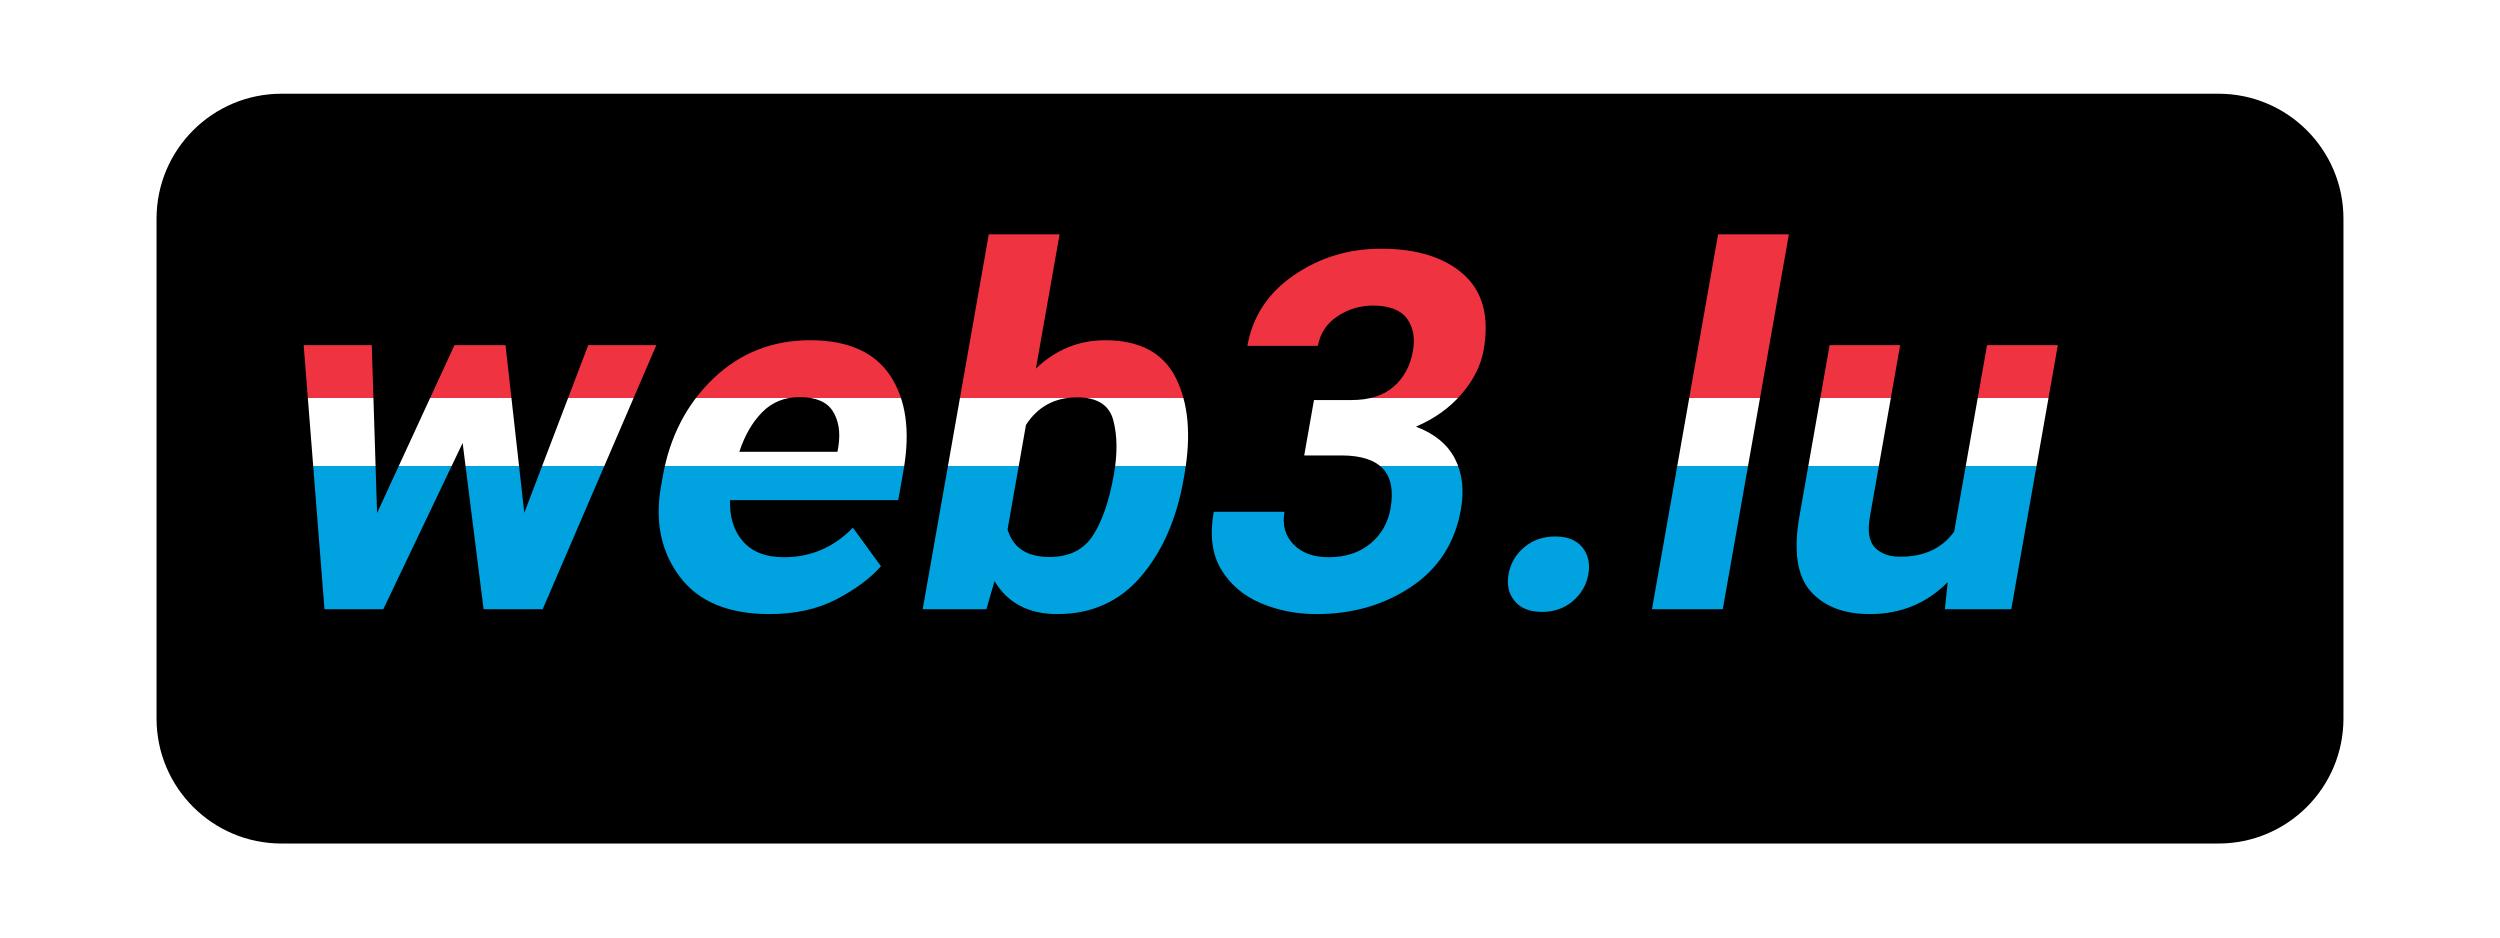
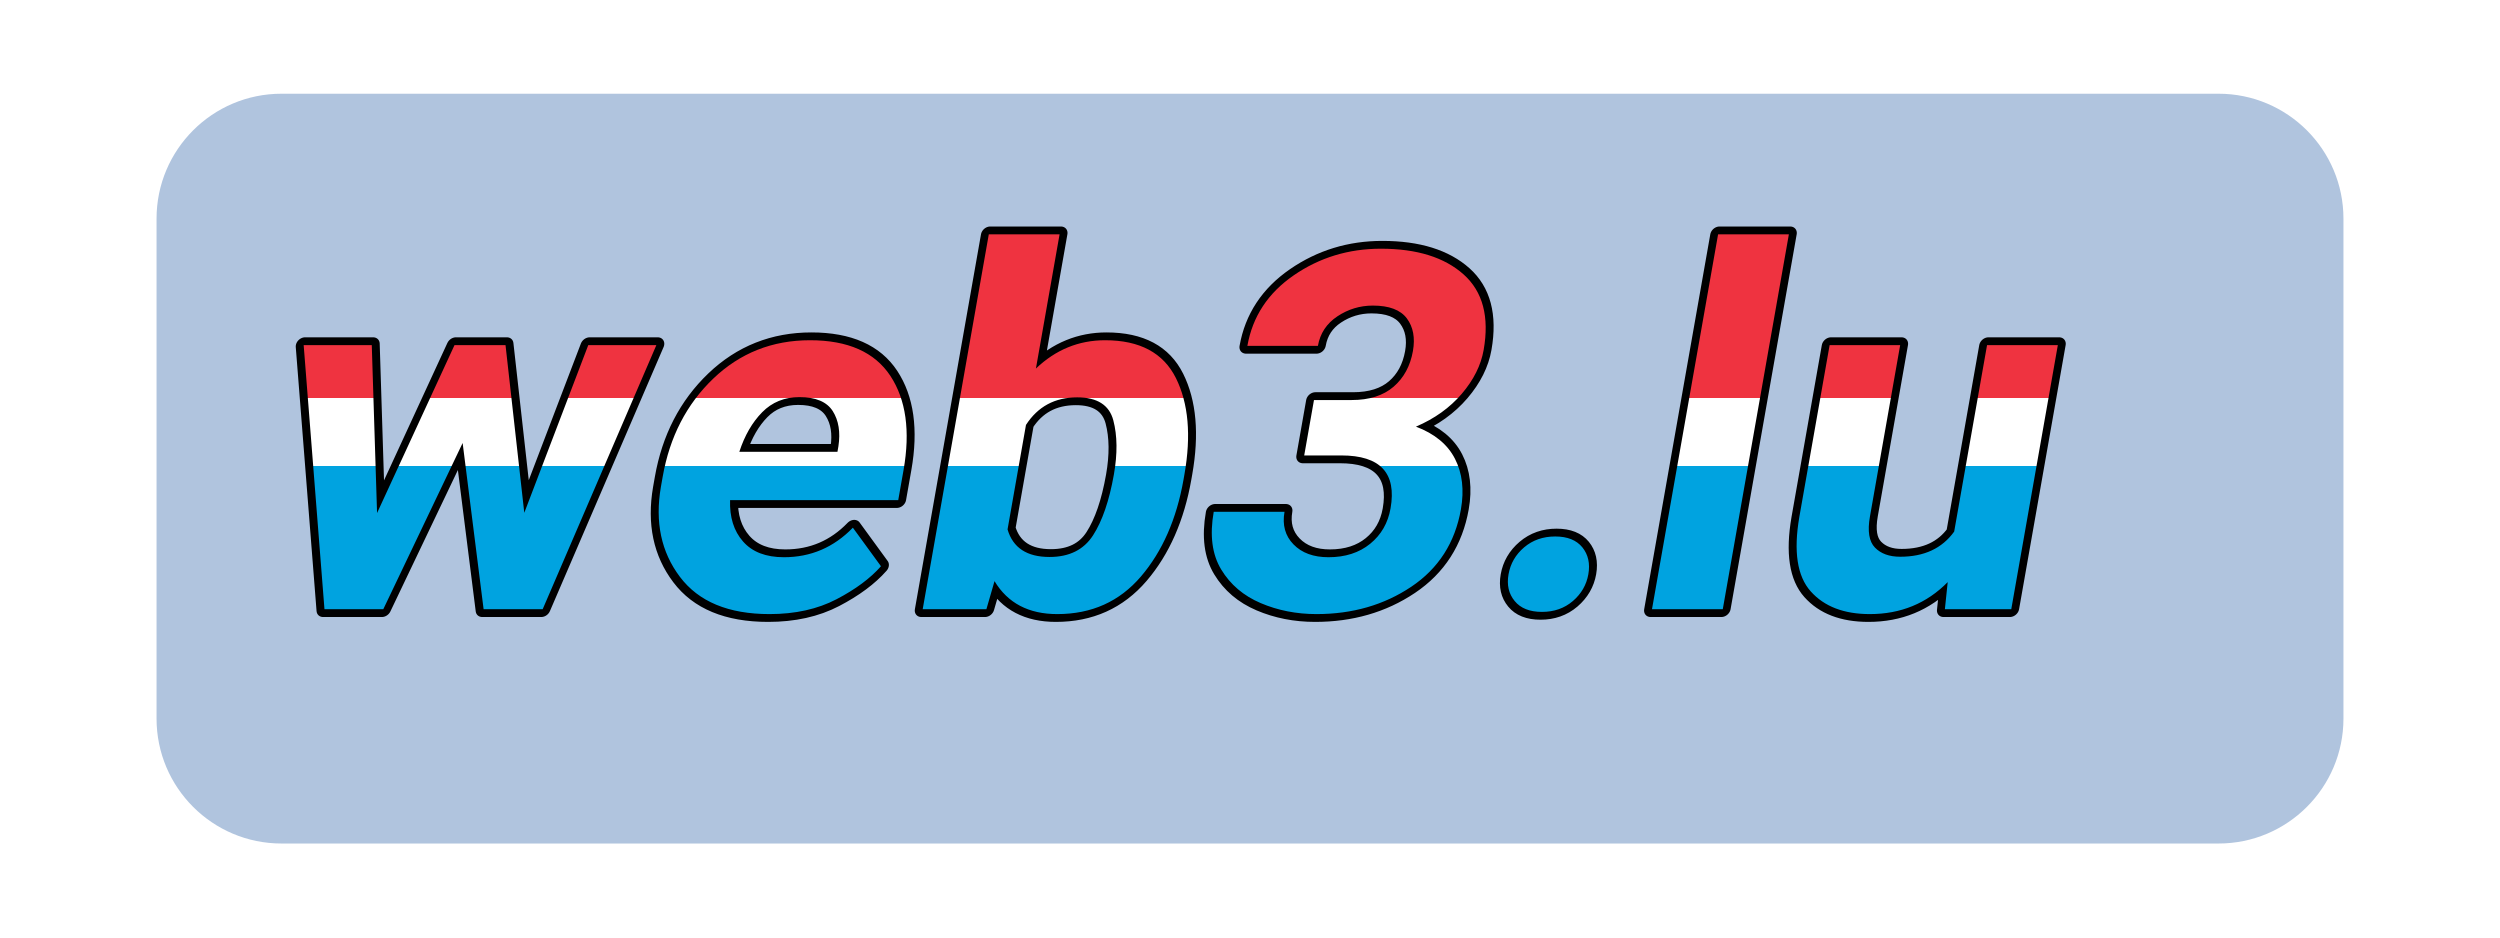
<svg xmlns="http://www.w3.org/2000/svg" width="122.7" height="46" viewBox="0 0 320 120" role="img" aria-labelledby="title desc">
  <defs>
    <linearGradient id="lux-flag" x1="0" y1="0" x2="0" y2="1">
      <stop offset="0%" stop-color="#EF3340" />
      <stop offset="43%" stop-color="#EF3340" />
      <stop offset="43%" stop-color="#FFFFFF" />
      <stop offset="61%" stop-color="#FFFFFF" />
      <stop offset="61%" stop-color="#00A3E0" />
      <stop offset="100%" stop-color="#00A3E0" />
    </linearGradient>
    <style>
-   .card { fill:#B0C4D;}
+   .card { fill:#B0C4DE;}
  .label {
    font-family:"Outfit",system-ui,-apple-system,"Segoe UI",Roboto,"Helvetica Neue",Arial,sans-serif;
    font-weight:700;
    letter-spacing:0.5px;
    transform:skewX(-10deg);
    transform-origin:left center;
  }
  .stroke {
    fill:none;
    stroke:#000000;
    stroke-width:2.0;
    stroke-linejoin:round;
  }
</style>
  </defs>
  <rect x="20" y="12" width="280" height="96" rx="16" class="card" />
  <g transform="translate(32,78)">
    <text x="0" y="0" class="label stroke" font-size="64">web3.lu</text>
    <text x="0" y="0" class="label" font-size="64" fill="url(#lux-flag)">web3.lu</text>
  </g>
</svg>
